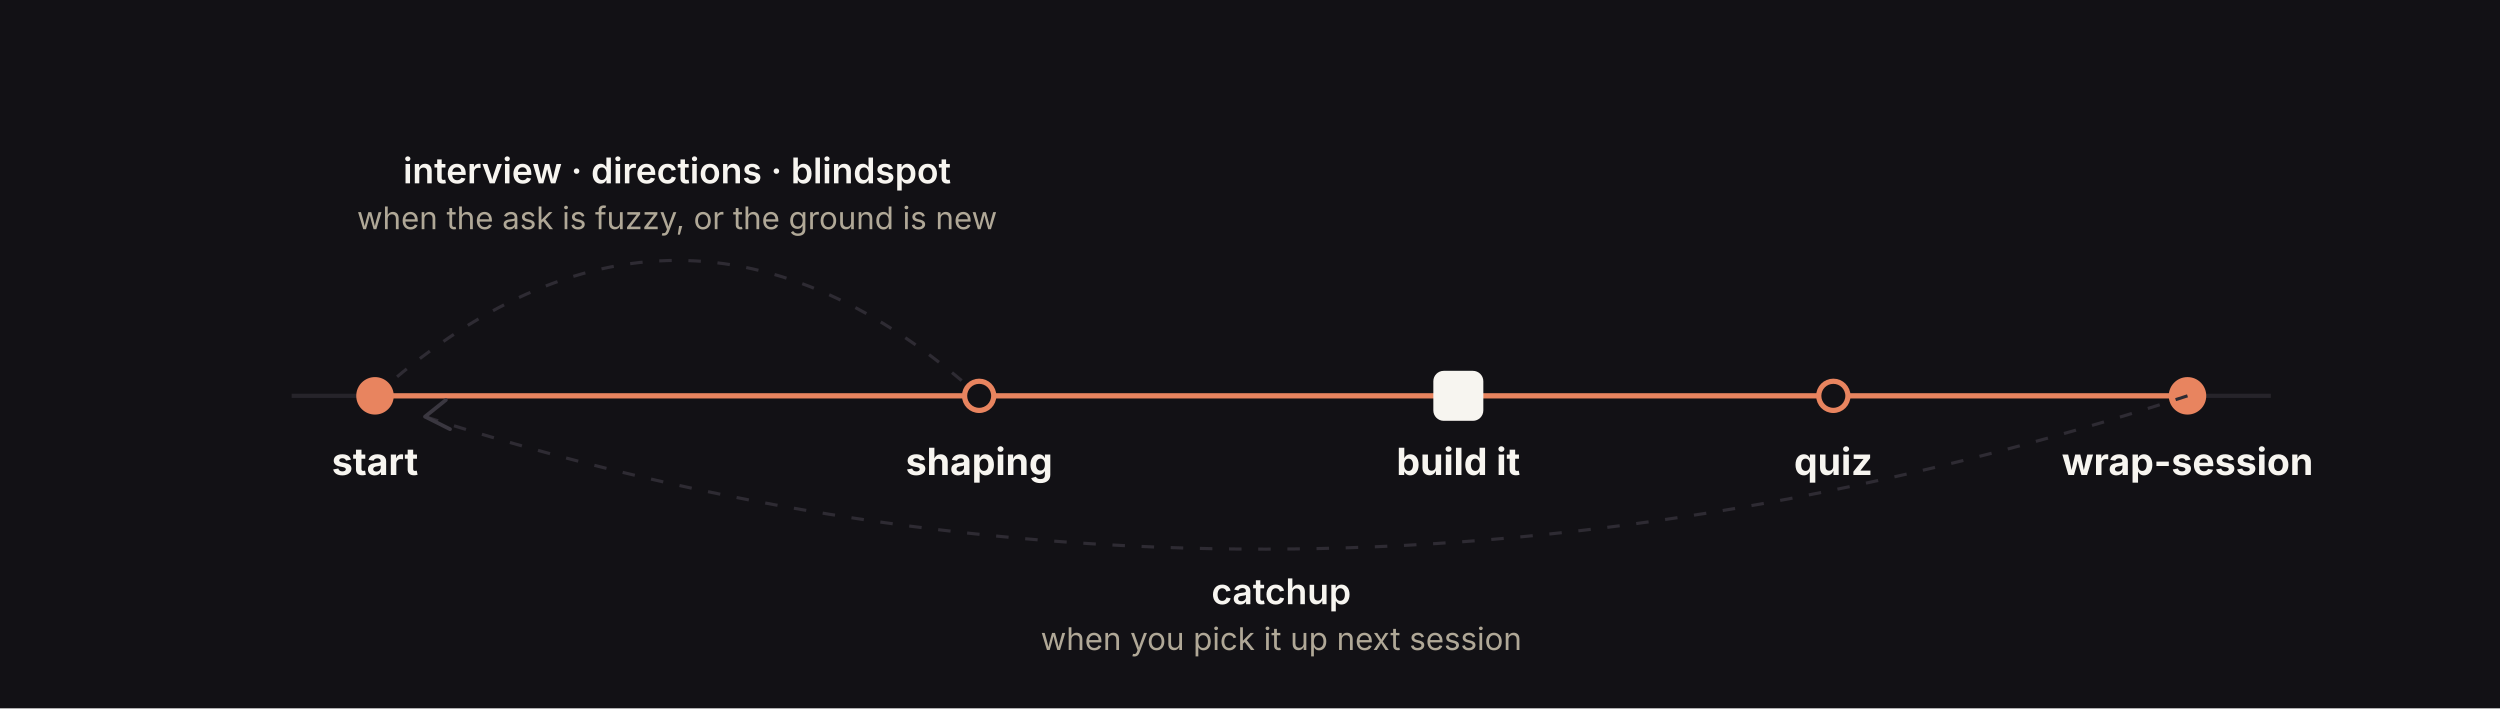
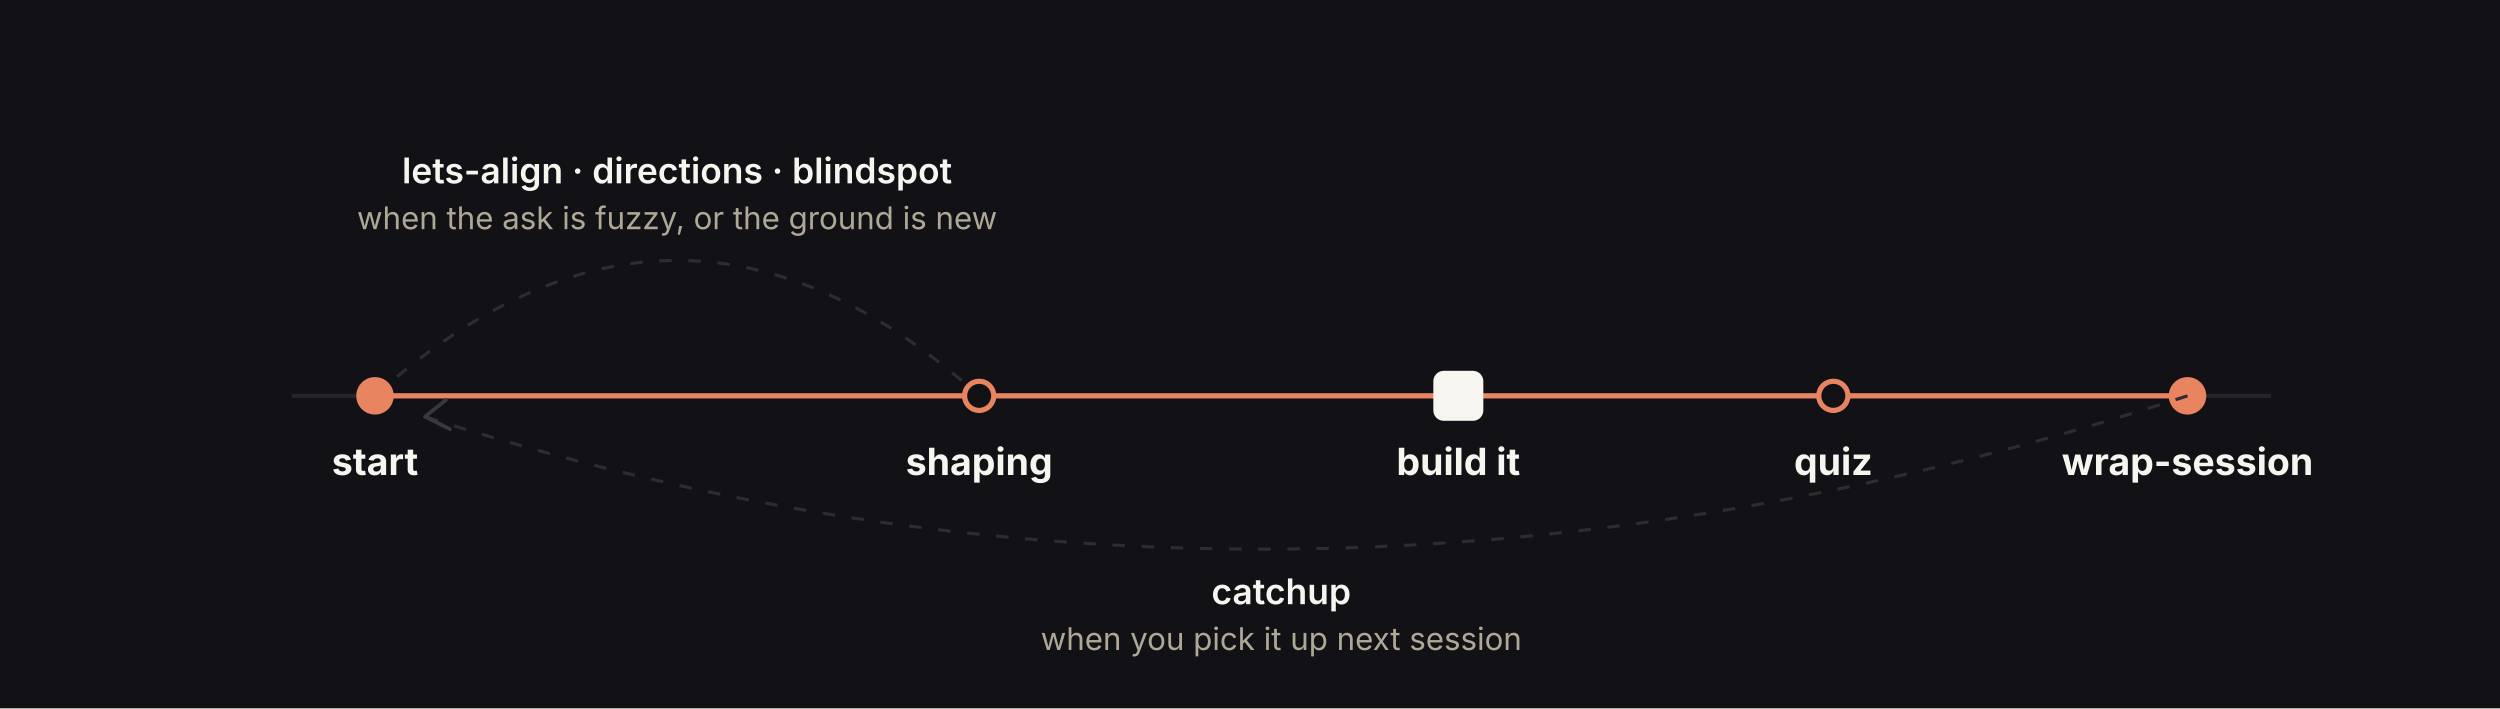
<svg xmlns="http://www.w3.org/2000/svg" width="1200" height="340" viewBox="0 0 1200 340" role="img" aria-label="A session runs start, shaping, build it, quiz, wrap-session. Interview, directions and blindspot are optional detours before committing. Catchup returns you to the start next session.">
  <rect width="1200" height="340" fill="#121115" />
  <g font-family="ui-sans-serif, -apple-system, 'Segoe UI', Inter, Helvetica, Arial, sans-serif">
    <path d="M180 190 Q 325 60 470 190" fill="none" stroke="#2E2B33" stroke-width="1.5" stroke-dasharray="6 8" />
-     <text x="325" y="88" font-size="17" font-weight="600" fill="#F7F5F0" text-anchor="middle">interview · directions · blindspot</text>
+     <text x="325" y="88" font-size="17" font-weight="600" fill="#F7F5F0" text-anchor="middle">lets-align · directions · blindspot</text>
    <text x="325" y="110" font-size="15" fill="#B0A897" text-anchor="middle">when the ask is fuzzy, or the ground is new</text>
    <path d="M140 190 H1090" stroke="#26242A" stroke-width="2" />
    <path d="M180 190 H1050" stroke="#E8845F" stroke-width="2.5" stroke-linecap="round" />
    <circle cx="180" cy="190" r="9" fill="#E8845F" />
    <circle cx="470" cy="190" r="7" fill="#121115" stroke="#E8845F" stroke-width="2.5" />
    <rect x="688" y="178" width="24" height="24" rx="5" fill="#F7F5F0" />
    <circle cx="880" cy="190" r="7" fill="#121115" stroke="#E8845F" stroke-width="2.5" />
    <circle cx="1050" cy="190" r="9" fill="#E8845F" />
    <text x="180" y="228" font-size="18" font-weight="700" fill="#F7F5F0" text-anchor="middle">start</text>
    <text x="470" y="228" font-size="18" font-weight="700" fill="#F7F5F0" text-anchor="middle">shaping</text>
    <text x="700" y="228" font-size="18" font-weight="700" fill="#F7F5F0" text-anchor="middle">build it</text>
    <text x="880" y="228" font-size="18" font-weight="700" fill="#F7F5F0" text-anchor="middle">quiz</text>
    <text x="1050" y="228" font-size="18" font-weight="700" fill="#F7F5F0" text-anchor="middle">wrap-session</text>
    <path d="M1050 190 Q 615 332 204 200" fill="none" stroke="#2E2B33" stroke-width="1.5" stroke-dasharray="6 8" />
    <path d="M216 206 L204 200 L214 192" fill="none" stroke="#3A3740" stroke-width="1.8" stroke-linecap="round" stroke-linejoin="round" />
    <text x="615" y="290" font-size="17" font-weight="600" fill="#F7F5F0" text-anchor="middle">catchup</text>
    <text x="615" y="312" font-size="15" fill="#B0A897" text-anchor="middle">when you pick it up next session</text>
  </g>
</svg>
